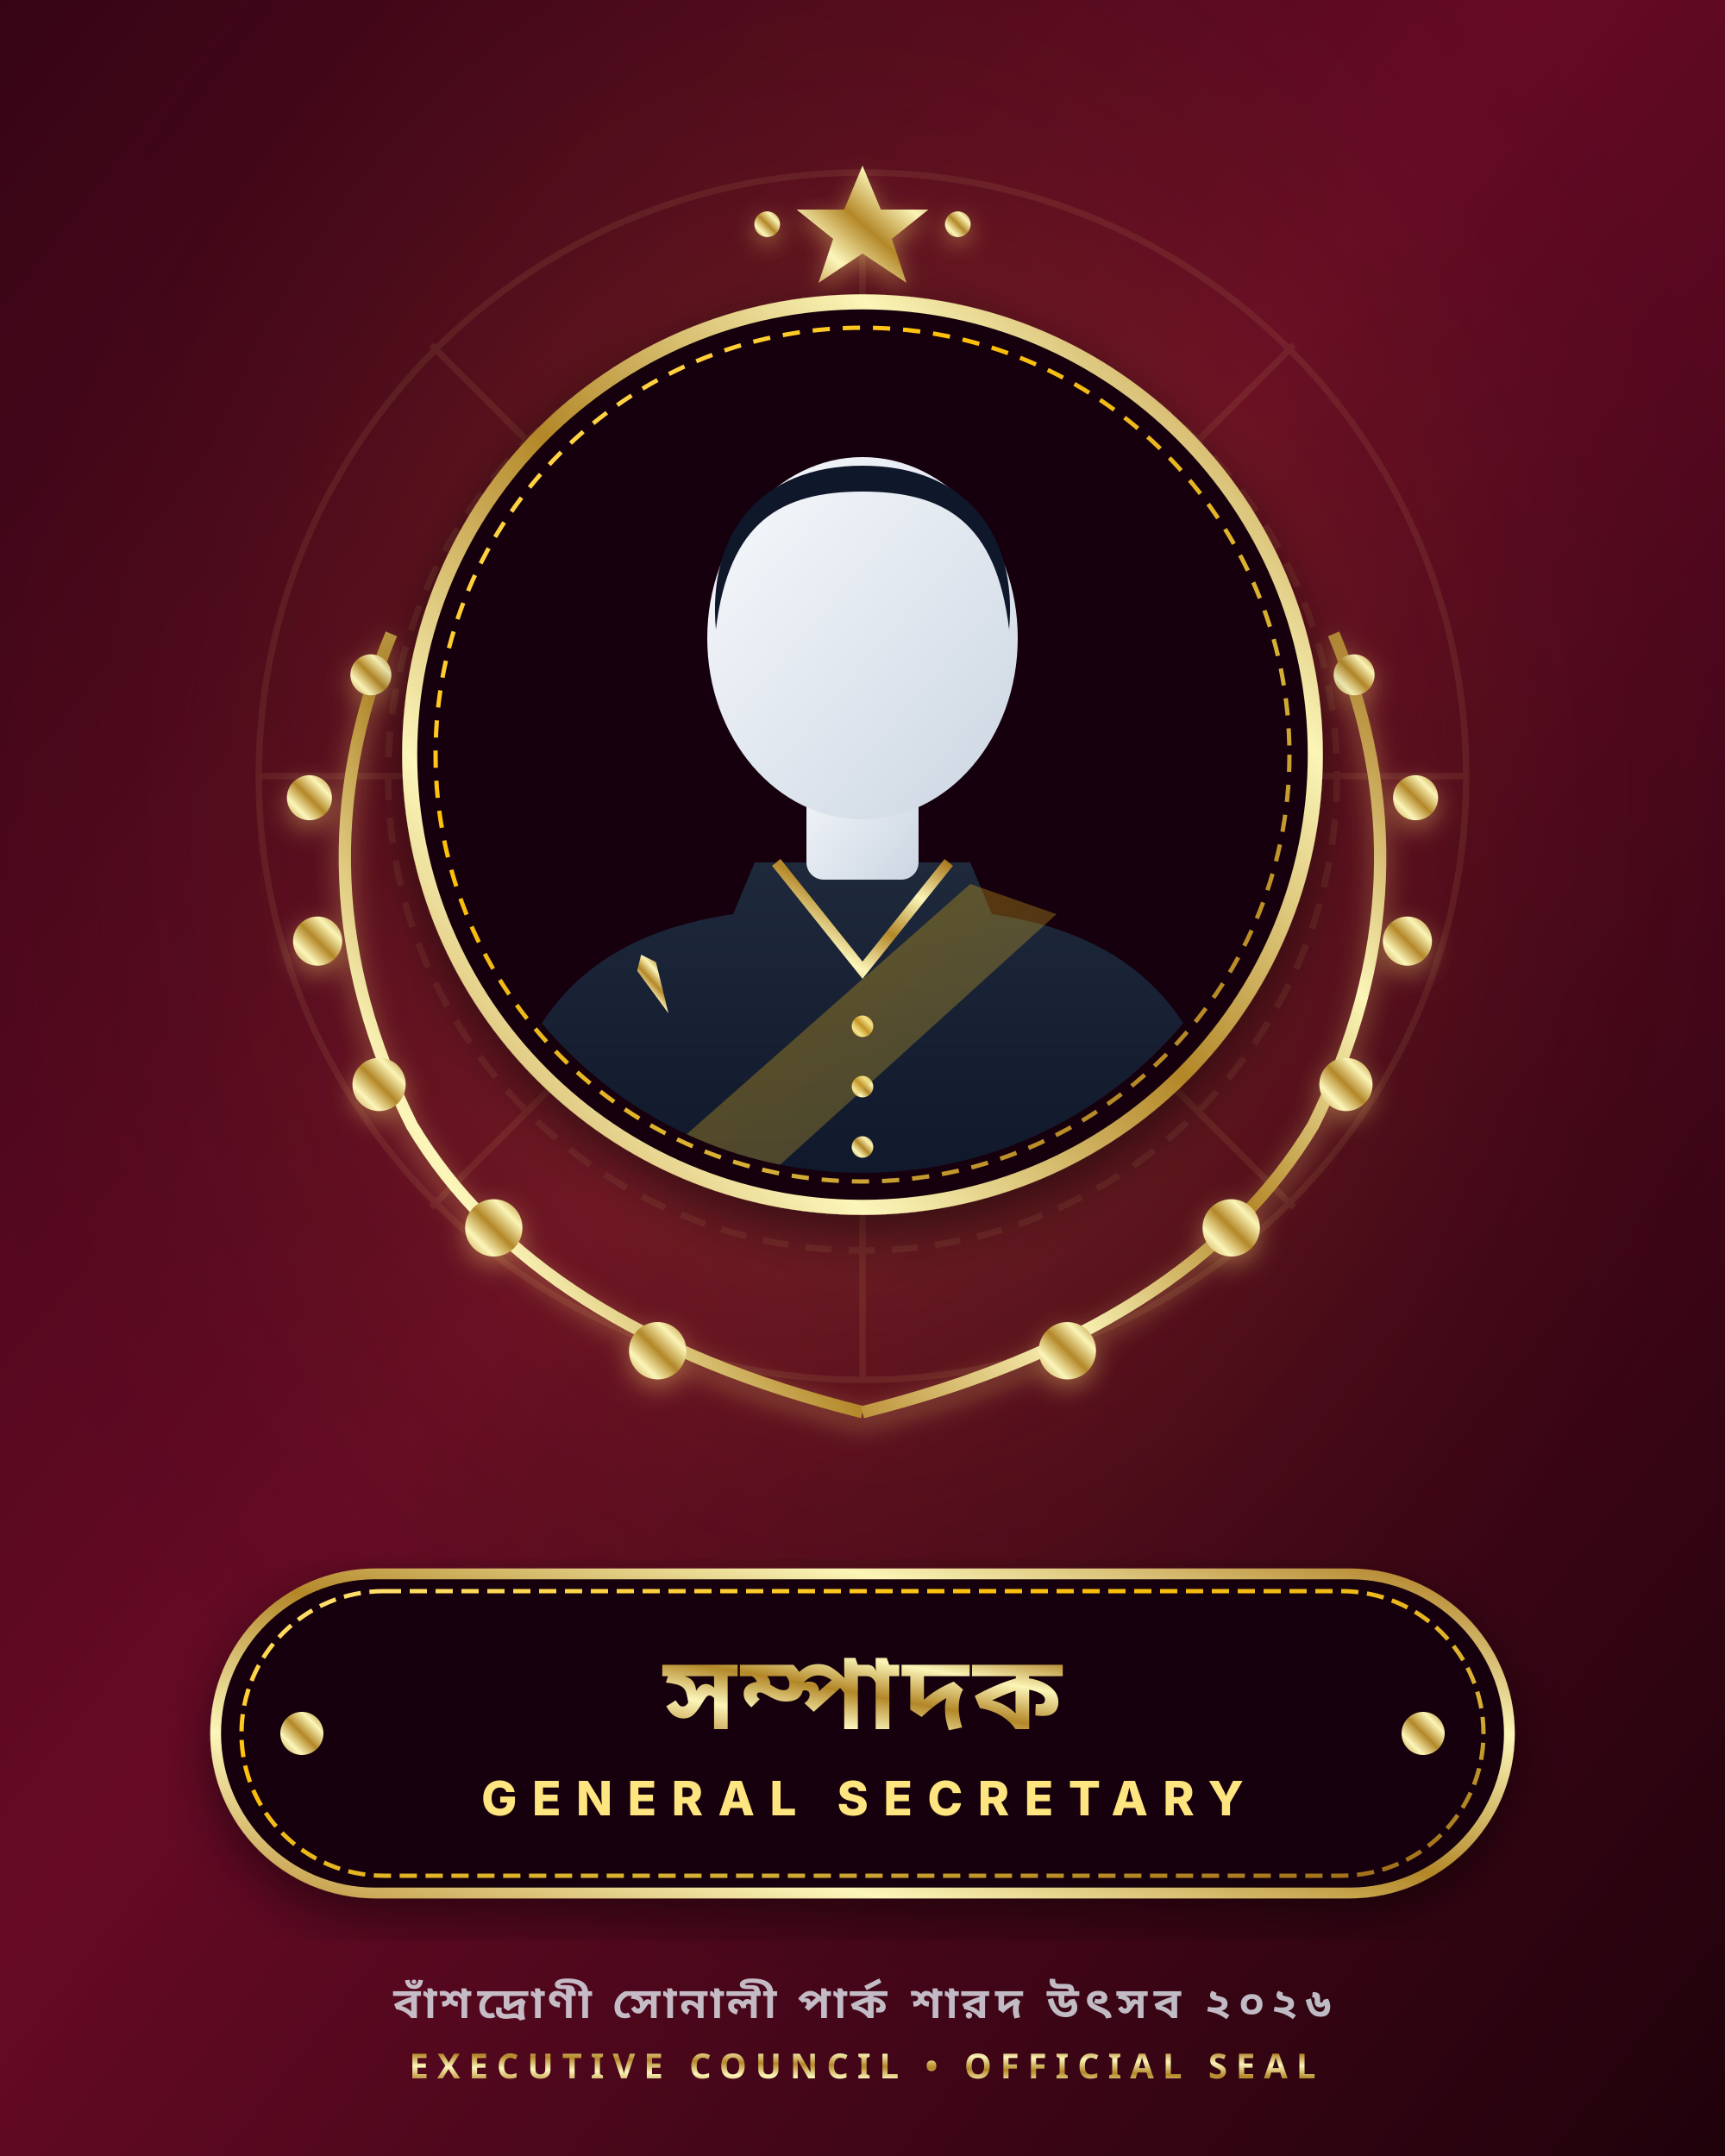
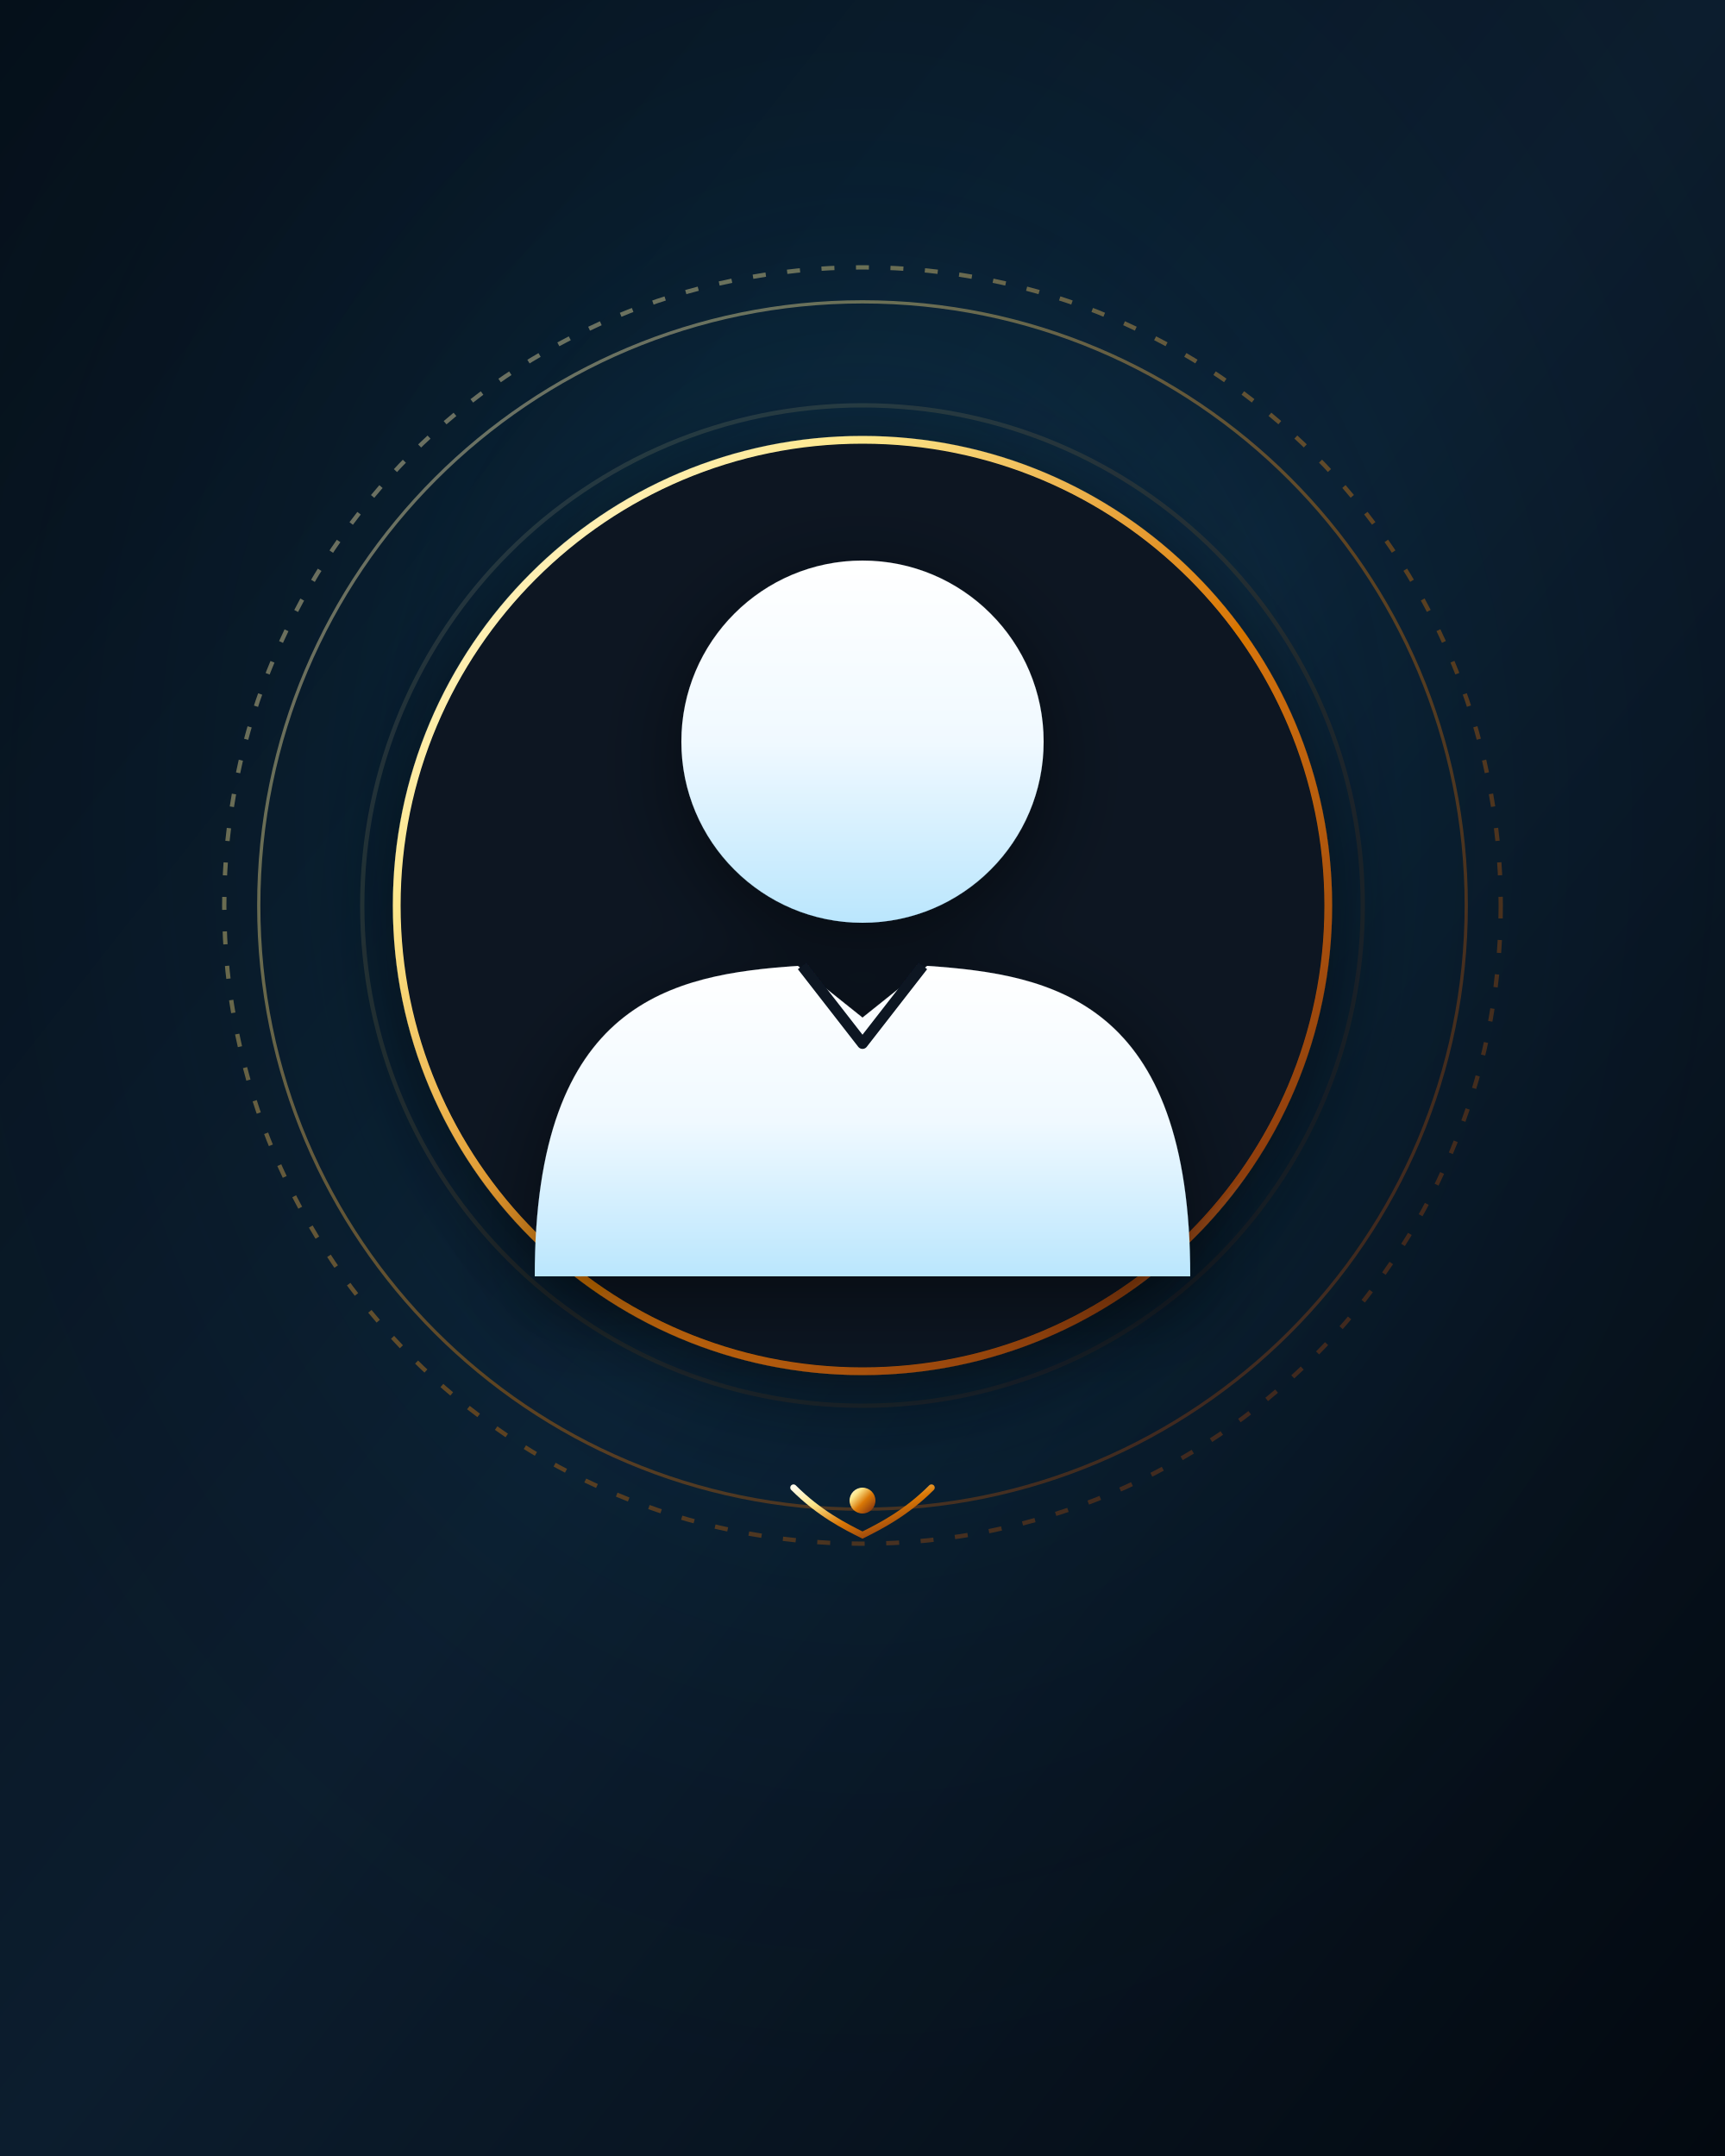
<svg xmlns="http://www.w3.org/2000/svg" viewBox="0 0 400 500" width="400" height="500">
  <defs>
-     <linearGradient id="bgGradSec" x1="0%" y1="0%" x2="100%" y2="100%">
-       <stop offset="0%" stop-color="#360515" />
-       <stop offset="45%" stop-color="#660A25" />
-       <stop offset="100%" stop-color="#1F020B" />
+     <linearGradient id="secBg" x1="0%" y1="0%" x2="100%" y2="100%">
+       <stop offset="0%" stop-color="#05101a" />
+       <stop offset="50%" stop-color="#0c1d2e" />
+       <stop offset="100%" stop-color="#030910" />
    </linearGradient>
-     <radialGradient id="spotlightSec" cx="50%" cy="38%" r="55%">
-       <stop offset="0%" stop-color="#FFDF73" stop-opacity="0.22" />
-       <stop offset="50%" stop-color="#B8860B" stop-opacity="0.08" />
+     <radialGradient id="secSpotlight" cx="50%" cy="38%" r="65%">
+       <stop offset="0%" stop-color="#38bdf8" stop-opacity="0.2" />
+       <stop offset="45%" stop-color="#0284c7" stop-opacity="0.06" />
      <stop offset="100%" stop-color="#000000" stop-opacity="0" />
    </radialGradient>
-     <linearGradient id="goldBaseSec" x1="0%" y1="0%" x2="100%" y2="100%">
-       <stop offset="0%" stop-color="#FFE57F" />
-       <stop offset="30%" stop-color="#FFC107" />
-       <stop offset="70%" stop-color="#D4AF37" />
-       <stop offset="100%" stop-color="#996515" />
+     <linearGradient id="secGold" x1="0%" y1="0%" x2="100%" y2="100%">
+       <stop offset="0%" stop-color="#fffbeb" />
+       <stop offset="25%" stop-color="#fde68a" />
+       <stop offset="55%" stop-color="#d97706" />
+       <stop offset="85%" stop-color="#92400e" />
+       <stop offset="100%" stop-color="#fef3c7" />
    </linearGradient>
-     <linearGradient id="goldLightSec" x1="0%" y1="100%" x2="100%" y2="0%">
-       <stop offset="0%" stop-color="#BF953F" />
-       <stop offset="25%" stop-color="#FCF6BA" />
-       <stop offset="50%" stop-color="#B38728" />
-       <stop offset="75%" stop-color="#FBF5B7" />
-       <stop offset="100%" stop-color="#AA771C" />
+     <linearGradient id="secSilhouette" x1="0%" y1="0%" x2="0%" y2="100%">
+       <stop offset="0%" stop-color="#ffffff" />
+       <stop offset="50%" stop-color="#f0f9ff" />
+       <stop offset="100%" stop-color="#bae6fd" />
    </linearGradient>
-     <linearGradient id="silhouetteGradSec" x1="0%" y1="0%" x2="100%" y2="100%">
-       <stop offset="0%" stop-color="#F8FAFC" />
-       <stop offset="50%" stop-color="#E2E8F0" />
-       <stop offset="100%" stop-color="#CBD5E1" />
-     </linearGradient>
-     <linearGradient id="suitGradSec" x1="0%" y1="0%" x2="0%" y2="100%">
-       <stop offset="0%" stop-color="#1E293B" />
-       <stop offset="100%" stop-color="#0F172A" />
-     </linearGradient>
-     <filter id="goldGlowSec" x="-20%" y="-20%" width="140%" height="140%">
-       <feDropShadow dx="0" dy="2" stdDeviation="3" flood-color="#FFDF73" flood-opacity="0.4" />
-     </filter>
-     <filter id="cardShadowSec" x="-10%" y="-10%" width="120%" height="125%">
-       <feDropShadow dx="0" dy="4" stdDeviation="6" flood-color="#000000" flood-opacity="0.5" />
+     <filter id="secShadow" x="-20%" y="-20%" width="140%" height="140%">
+       <feDropShadow dx="0" dy="5" stdDeviation="10" flood-color="#000000" flood-opacity="0.5" />
    </filter>
  </defs>
-   <rect width="400" height="500" fill="url(#bgGradSec)" />
-   <rect width="400" height="500" fill="url(#spotlightSec)" />
-   <g opacity="0.08" stroke="#FFE57F" stroke-width="1.5" fill="none">
-     <circle cx="200" cy="180" r="140" />
-     <circle cx="200" cy="180" r="110" stroke-dasharray="6,4" />
-     <circle cx="200" cy="180" r="80" />
-     <path d="M 200,40 L 200,320 M 60,180 L 340,180 M 100,80 L 300,280 M 100,280 L 300,80" />
+   <rect width="400" height="500" fill="url(#secBg)" />
+   <rect width="400" height="500" fill="url(#secSpotlight)" />
+   <g opacity="0.4" stroke="url(#secGold)" stroke-width="1" fill="none">
+     <circle cx="200" cy="210" r="148" stroke-dasharray="3,5" />
+     <circle cx="200" cy="210" r="140" stroke-width="0.75" />
+     <circle cx="200" cy="210" r="116" stroke-opacity="0.3" />
  </g>
-   <g transform="translate(200, 185) scale(0.95)" filter="url(#goldGlowSec)">
-     <path d="M -115,-40 Q -140,20 -110,80 Q -80,130 0,150" fill="none" stroke="url(#goldLightSec)" stroke-width="3" />
-     <circle cx="-120" cy="-30" r="5" fill="url(#goldLightSec)" />
-     <circle cx="-135" cy="0" r="5.5" fill="url(#goldLightSec)" />
-     <circle cx="-133" cy="35" r="6" fill="url(#goldLightSec)" />
-     <circle cx="-118" cy="70" r="6.5" fill="url(#goldLightSec)" />
-     <circle cx="-90" cy="105" r="7" fill="url(#goldLightSec)" />
-     <circle cx="-50" cy="135" r="7" fill="url(#goldLightSec)" />
-     <path d="M 115,-40 Q 140,20 110,80 Q 80,130 0,150" fill="none" stroke="url(#goldLightSec)" stroke-width="3" />
-     <circle cx="120" cy="-30" r="5" fill="url(#goldLightSec)" />
-     <circle cx="135" cy="0" r="5.5" fill="url(#goldLightSec)" />
-     <circle cx="133" cy="35" r="6" fill="url(#goldLightSec)" />
-     <circle cx="118" cy="70" r="6.5" fill="url(#goldLightSec)" />
-     <circle cx="90" cy="105" r="7" fill="url(#goldLightSec)" />
-     <circle cx="50" cy="135" r="7" fill="url(#goldLightSec)" />
+   <circle cx="200" cy="210" r="108" fill="#081421" stroke="url(#secGold)" stroke-width="1.8" filter="url(#secShadow)" />
+   <g filter="url(#secShadow)">
+     <circle cx="200" cy="172" r="42" fill="url(#secSilhouette)" />
+     <path d="M 124 296 C 124 232, 156 226, 185 224 L 200 236 L 215 224 C 244 226, 276 232, 276 296 Z" fill="url(#secSilhouette)" />
+     <path d="M 186 224 L 200 242 L 214 224" stroke="#081421" stroke-width="2.5" fill="none" stroke-linejoin="round" />
  </g>
-   <circle cx="200" cy="175" r="105" fill="#160207" stroke="url(#goldLightSec)" stroke-width="3.5" filter="url(#cardShadowSec)" />
-   <circle cx="200" cy="175" r="99" fill="none" stroke="url(#goldBaseSec)" stroke-width="1" stroke-dasharray="4,3" />
-   <g id="executiveSilhouetteSec">
-     <clipPath id="medallionClipSec">
-       <circle cx="200" cy="175" r="97" />
-     </clipPath>
-     <g clip-path="url(#medallionClipSec)">
-       <path d="M 115,280 C 115,225 150,215 170,212 L 175,200 L 225,200 L 230,212 C 250,215 285,225 285,280 Z" fill="url(#suitGradSec)" />
-       <path d="M 180,200 L 200,225 L 220,200" fill="none" stroke="url(#goldLightSec)" stroke-width="2.5" />
-       <line x1="200" y1="225" x2="200" y2="280" stroke="url(#goldLightSec)" stroke-width="2" />
-       <circle cx="200" cy="238" r="2.5" fill="url(#goldLightSec)" />
-       <circle cx="200" cy="252" r="2.5" fill="url(#goldLightSec)" />
-       <circle cx="200" cy="266" r="2.5" fill="url(#goldLightSec)" />
-       <path d="M 140,280 L 225,205 L 245,212 L 170,280 Z" fill="url(#goldBaseSec)" opacity="0.3" />
-       <rect x="187" y="172" width="26" height="32" rx="4" fill="url(#silhouetteGradSec)" />
-       <ellipse cx="200" cy="148" rx="36" ry="42" fill="url(#silhouetteGradSec)" />
-       <path d="M 166,146 C 164,124 176,108 200,108 C 224,108 236,124 234,146 C 231,121 219,114 200,114 C 181,114 169,121 166,146 Z" fill="#0F172A" />
-       <g transform="translate(155, 235) rotate(-25) scale(0.6)">
-         <polygon points="0,0 4,-20 0,-25 -4,-20" fill="url(#goldLightSec)" />
-         <line x1="0" y1="0" x2="0" y2="5" stroke="url(#goldLightSec)" stroke-width="1.5" />
-       </g>
-     </g>
-   </g>
-   <g transform="translate(200, 52) scale(0.85)" filter="url(#goldGlowSec)">
-     <polygon points="0,-16 5,-4 18,-4 8,4 12,16 0,8 -12,16 -8,4 -18,-4 -5,-4" fill="url(#goldLightSec)" />
-     <circle cx="-26" cy="0" r="3.5" fill="url(#goldLightSec)" />
-     <circle cx="26" cy="0" r="3.5" fill="url(#goldLightSec)" />
-   </g>
-   <g transform="translate(200, 365)" filter="url(#cardShadowSec)">
-     <rect x="-150" y="0" width="300" height="74" rx="37" fill="#160207" stroke="url(#goldLightSec)" stroke-width="2.5" />
-     <rect x="-144" y="4" width="288" height="66" rx="33" fill="none" stroke="url(#goldBaseSec)" stroke-width="1" stroke-dasharray="4,2" />
-     <circle cx="-130" cy="37" r="5" fill="url(#goldLightSec)" />
-     <circle cx="130" cy="37" r="5" fill="url(#goldLightSec)" />
-     <text x="0" y="36" font-family="'Noto Sans Bengali', 'Hind Siliguri', 'Mukti', sans-serif" font-size="24" font-weight="900" fill="url(#goldLightSec)" text-anchor="middle" letter-spacing="1">
-       সম্পাদক
-     </text>
-     <text x="0" y="56" font-family="system-ui, -apple-system, sans-serif" font-size="11" font-weight="800" fill="#FFE57F" text-anchor="middle" letter-spacing="3.5">
-       GENERAL SECRETARY
-     </text>
-   </g>
-   <g transform="translate(200, 468)">
-     <text x="0" y="0" font-family="'Noto Sans Bengali', sans-serif" font-size="10" font-weight="700" fill="#E2E8F0" text-anchor="middle" opacity="0.8" letter-spacing="1.5">
-       বাঁশদ্রোণী সোনালী পার্ক শারদ উৎসব ২০২৬
-     </text>
-     <text x="0" y="14" font-family="system-ui, sans-serif" font-size="8" font-weight="700" fill="url(#goldLightSec)" text-anchor="middle" letter-spacing="2">
-       EXECUTIVE COUNCIL • OFFICIAL SEAL
-     </text>
+   <g transform="translate(200, 348)">
+     <path d="M -16,-3 C -10,3 -4,6 0,8 C 4,6 10,3 16,-3" fill="none" stroke="url(#secGold)" stroke-width="1.5" stroke-linecap="round" />
+     <circle cx="0" cy="0" r="3" fill="url(#secGold)" />
  </g>
</svg>
